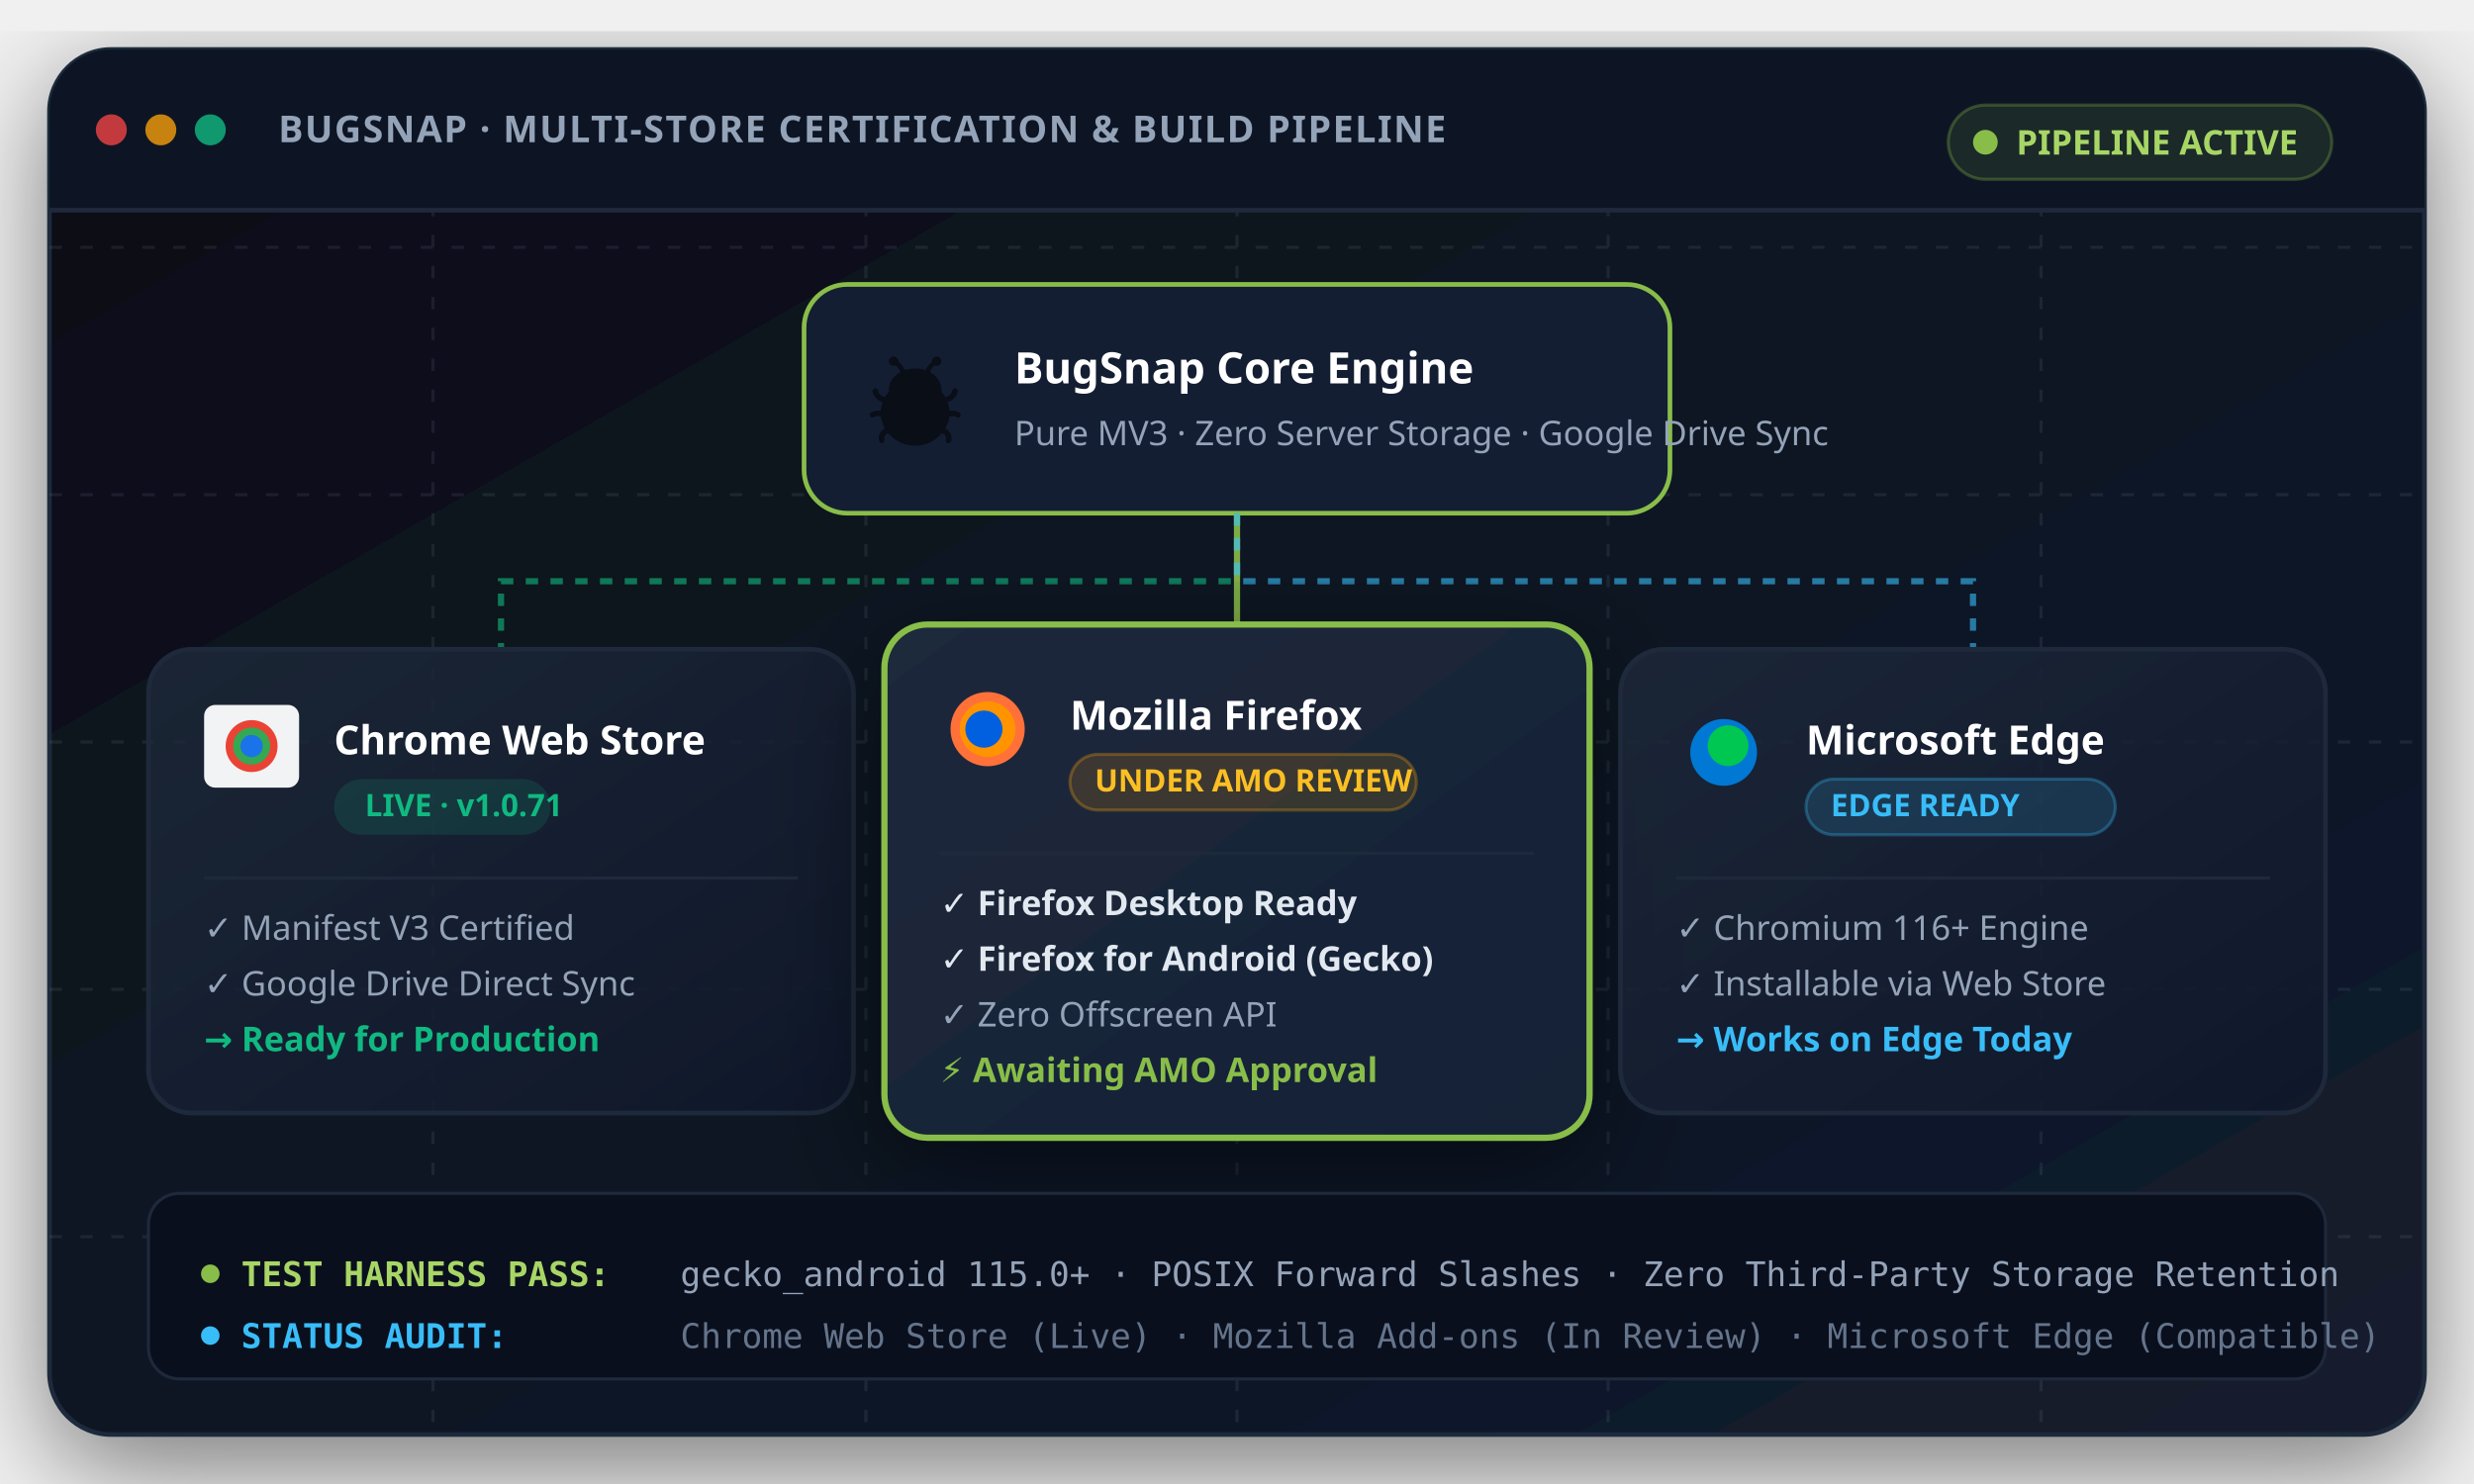
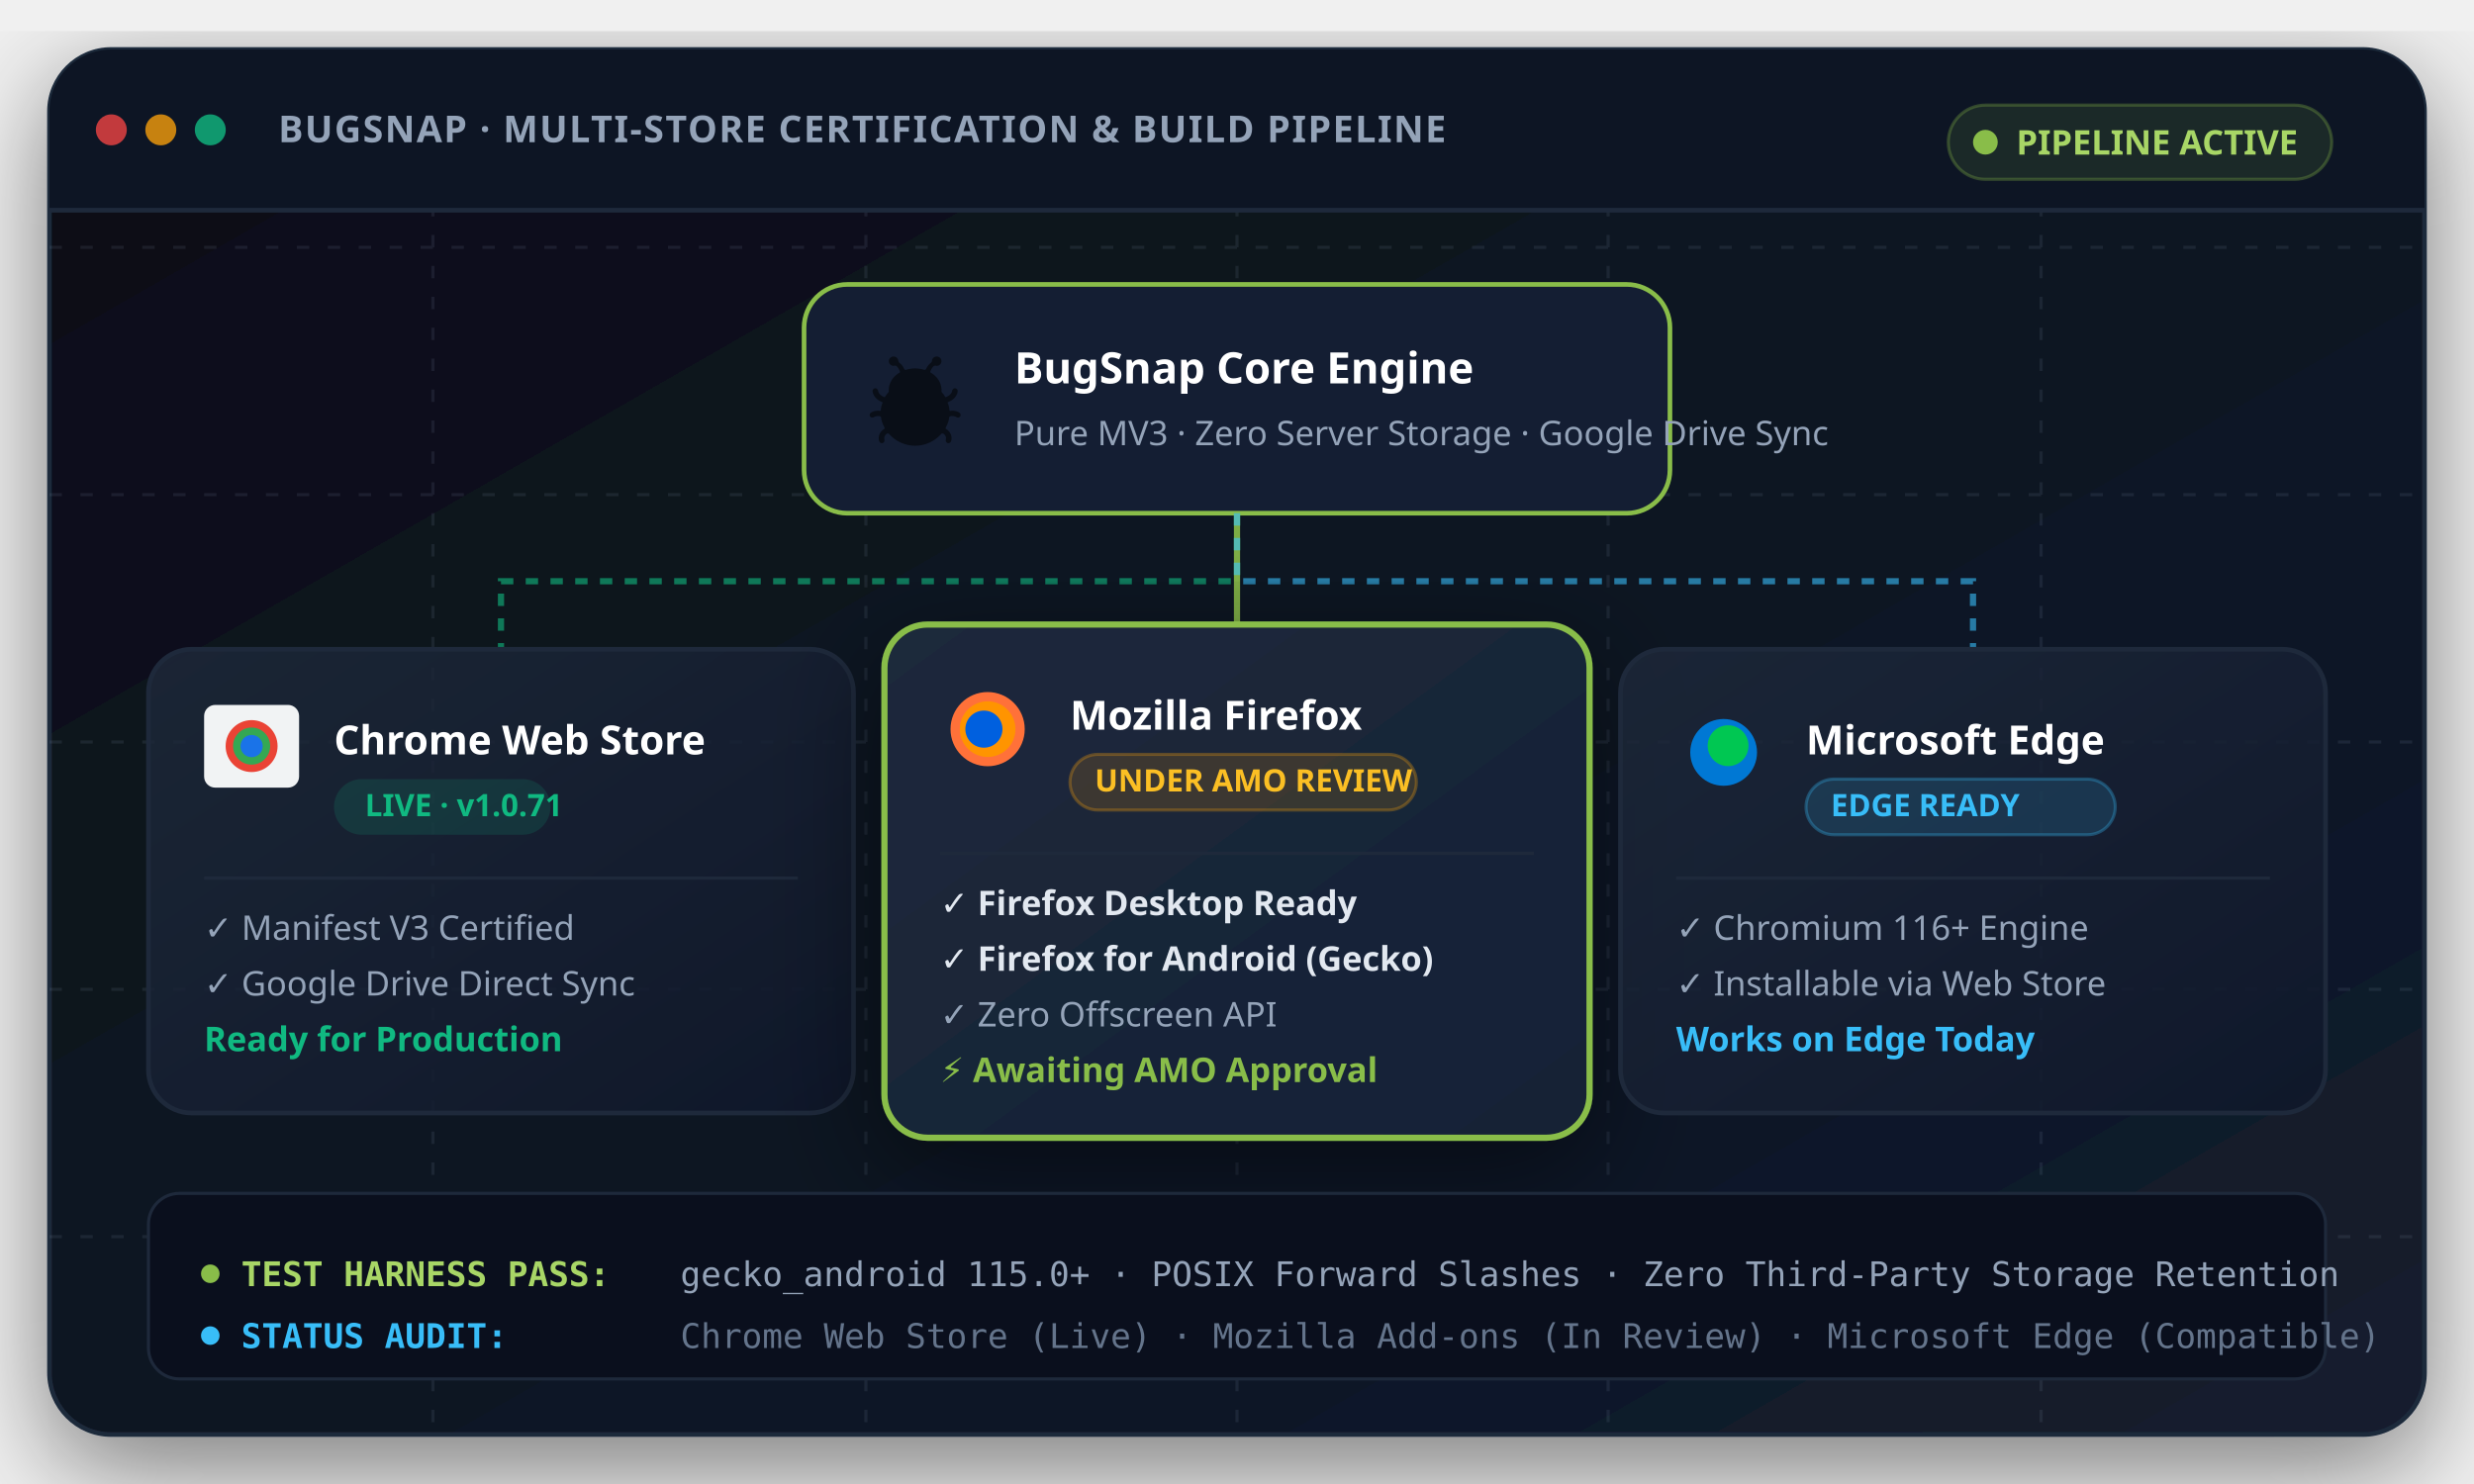
<svg xmlns="http://www.w3.org/2000/svg" viewBox="0 0 800 480" fill="none">
  <defs>
    <linearGradient id="bg" x1="0%" y1="0%" x2="100%" y2="100%">
      <stop offset="0%" stop-color="#090E17" />
      <stop offset="100%" stop-color="#131C2E" />
    </linearGradient>
    <linearGradient id="card-grad" x1="0%" y1="0%" x2="100%" y2="100%">
      <stop offset="0%" stop-color="#1E293B" stop-opacity="0.8" />
      <stop offset="100%" stop-color="#0F172A" stop-opacity="0.9" />
    </linearGradient>
    <linearGradient id="card-active" x1="0%" y1="0%" x2="100%" y2="100%">
      <stop offset="0%" stop-color="#1E293B" />
      <stop offset="100%" stop-color="#142136" />
    </linearGradient>
    <linearGradient id="brand-grad" x1="0%" y1="0%" x2="100%" y2="100%">
      <stop offset="0%" stop-color="#89BD49" />
      <stop offset="100%" stop-color="#46741A" />
    </linearGradient>
    <filter id="shadow" x="-5%" y="-5%" width="110%" height="110%" filterUnits="userSpaceOnUse">
      <feDropShadow dx="0" dy="10" stdDeviation="18" flood-color="#000000" flood-opacity="0.5" />
    </filter>
  </defs>
  <rect x="16" y="16" width="768" height="448" rx="20" fill="url(#bg)" stroke="#1E293B" stroke-width="1.5" filter="url(#shadow)" />
  <g opacity="0.12">
    <line x1="16" y1="80" x2="784" y2="80" stroke="#94A3B8" stroke-dasharray="4 6" />
    <line x1="16" y1="160" x2="784" y2="160" stroke="#94A3B8" stroke-dasharray="4 6" />
    <line x1="16" y1="240" x2="784" y2="240" stroke="#94A3B8" stroke-dasharray="4 6" />
    <line x1="16" y1="320" x2="784" y2="320" stroke="#94A3B8" stroke-dasharray="4 6" />
    <line x1="16" y1="400" x2="784" y2="400" stroke="#94A3B8" stroke-dasharray="4 6" />
    <line x1="140" y1="16" x2="140" y2="464" stroke="#94A3B8" stroke-dasharray="4 6" />
    <line x1="280" y1="16" x2="280" y2="464" stroke="#94A3B8" stroke-dasharray="4 6" />
    <line x1="400" y1="16" x2="400" y2="464" stroke="#94A3B8" stroke-dasharray="4 6" />
    <line x1="520" y1="16" x2="520" y2="464" stroke="#94A3B8" stroke-dasharray="4 6" />
    <line x1="660" y1="16" x2="660" y2="464" stroke="#94A3B8" stroke-dasharray="4 6" />
  </g>
  <rect x="16" y="16" width="768" height="52" rx="20" fill="#0D1524" />
  <rect x="16" y="48" width="768" height="20" fill="#0D1524" />
  <line x1="16" y1="68" x2="784" y2="68" stroke="#1E293B" stroke-width="1.5" />
  <g transform="translate(36, 32)">
    <circle cx="0" cy="10" r="5" fill="#EF4444" opacity="0.8" />
    <circle cx="16" cy="10" r="5" fill="#F59E0B" opacity="0.8" />
    <circle cx="32" cy="10" r="5" fill="#10B981" opacity="0.8" />
    <text x="54" y="14" fill="#94A3B8" font-family="system-ui, sans-serif" font-size="12" font-weight="600" letter-spacing="0.5">BUGSNAP · MULTI-STORE CERTIFICATION &amp; BUILD PIPELINE</text>
  </g>
  <g transform="translate(630, 34)">
    <rect x="0" y="0" width="124" height="24" rx="12" fill="rgba(137, 189, 73, 0.12)" stroke="rgba(137, 189, 73, 0.3)" stroke-width="1" />
    <circle cx="12" cy="12" r="4" fill="#89BD49" />
    <text x="22" y="16" fill="#A8D666" font-family="system-ui, sans-serif" font-size="11" font-weight="700">PIPELINE ACTIVE</text>
  </g>
  <g transform="translate(260, 92)">
    <rect x="0" y="0" width="280" height="74" rx="14" fill="#141E33" stroke="#89BD49" stroke-width="1.5" />
    <g transform="translate(16, 17) scale(0.032)">
      <circle cx="622.5" cy="778.5" r="271" fill="#89BD49" />
      <circle cx="622.5" cy="778.5" r="186.35" fill="none" stroke="#FFFFFF" stroke-width="60.1" />
      <circle cx="622.5" cy="778.5" r="93.5" fill="#89BD49" />
      <circle cx="504.0" cy="439.0" r="29.5" fill="#FFFFFF" />
      <circle cx="741.0" cy="439.0" r="29.5" fill="#FFFFFF" />
      <path d="M622.5,317.0 C616.4,318.5 597.4,319.0 603.7,318.6 C600.6,318.8 591.3,319.6 594.4,319.4 C589.7,319.8 575.7,321.6 580.4,320.9 C575.7,321.6 561.8,323.8 566.4,323.0 C563.4,323.5 554.1,325.4 557.2,324.7 C552.6,325.7 539.0,329.1 543.5,327.9 C540.5,328.7 531.6,331.6 534.6,330.8 C531.6,331.6 522.3,332.9 525.5,332.9 C520.8,333.0 510.7,322.9 513.3,326.8 C513.3,326.8 511.4,322.5 511.4,322.5 C510.1,319.6 505.9,311.2 507.3,314.0 C505.2,309.8 498.0,297.8 500.4,301.7 C497.1,296.4 485.8,281.5 489.6,286.4 C487.7,284.0 481.5,277.0 483.6,279.3 C480.4,275.8 470.1,266.2 473.5,269.4 C470.1,266.2 459.2,257.4 462.8,260.3 C460.5,258.5 455.2,251.5 456.7,254.1 C454.6,250.6 451.8,238.8 452.1,242.9 C451.9,239.9 450.9,230.9 451.5,233.9 C450.9,230.8 447.5,222.1 448.7,225.0 C446.9,220.7 438.3,209.8 441.3,213.3 C439.3,211.0 432.3,205.0 434.7,206.9 C432.3,205.0 424.1,200.7 426.8,202.1 C421.3,199.3 402.9,196.5 409.0,197.2 C404.4,196.7 390.6,198.7 395.2,197.8 C392.1,198.4 383.4,201.6 386.3,200.5 C380.5,202.8 366.4,215.0 370.7,210.6 C368.6,212.8 362.9,220.2 364.7,217.7 C362.0,221.5 357.0,234.6 358.4,230.1 C357.0,234.6 356.5,248.6 356.5,243.9 C356.5,247.0 357.8,256.3 357.3,253.2 C358.0,257.8 364.0,270.4 361.6,266.4 C363.2,269.1 368.9,276.4 367.0,274.0 C368.9,276.4 375.9,282.6 373.5,280.6 C377.1,283.6 389.6,289.9 385.3,288.1 C388.2,289.3 397.3,291.3 394.3,290.7 C397.3,291.3 406.6,291.9 403.5,291.9 C408.2,291.9 421.7,288.4 417.3,289.7 C422.8,288.0 437.3,296.1 433.1,292.1 C436.6,295.3 445.7,306.1 442.7,302.5 C444.7,304.9 450.3,312.4 448.5,309.9 C450.3,312.4 455.5,320.2 453.8,317.6 C457.2,322.9 465.6,339.7 462.8,334.1 C464.9,338.3 470.4,351.2 468.7,346.8 C469.7,349.5 468.8,357.8 469.8,355.2 C467.7,360.8 450.6,368.9 455.6,365.6 C453.0,367.3 445.3,372.7 447.8,370.9 C444.0,373.6 432.8,382.2 436.5,379.3 C431.6,383.2 417.6,395.7 422.2,391.5 C417.6,395.7 404.7,409.4 409.0,404.8 C406.8,407.1 400.7,414.2 402.7,411.8 C399.7,415.4 391.3,426.7 394.1,422.9 C392.2,425.5 387.0,433.3 388.7,430.7 C387.0,433.3 382.1,441.3 383.7,438.6 C380.5,444.0 372.1,460.8 374.9,455.2 C372.8,459.4 367.4,472.4 369.1,468.0 C368.0,470.9 364.9,479.8 365.9,476.8 C364.4,481.3 360.6,494.9 361.8,490.3 C360.2,496.4 356.8,514.8 357.8,508.7 C356.8,514.8 356.0,533.6 356.0,527.3 C356.0,530.5 356.0,539.9 356.0,536.7 C356.0,541.4 356.0,555.5 356.0,550.8 C356.0,553.9 351.1,561.4 353.1,559.1 C350.1,562.6 340.5,573.0 343.6,569.4 C339.5,574.2 328.4,589.4 332.1,584.3 C328.5,589.4 318.9,605.6 322.1,600.2 C320.5,602.8 313.9,608.8 316.7,607.6 C311.0,610.0 293.5,599.5 299.1,602.2 C296.2,600.9 287.9,596.5 290.7,598.0 C287.9,596.5 280.1,591.3 282.7,593.1 C278.8,590.4 268.4,581.0 271.7,584.2 C268.4,581.0 258.8,570.6 261.9,574.2 C259.9,571.8 254.9,563.8 256.5,566.5 C254.1,562.5 248.9,549.4 250.4,553.8 C249.4,550.9 248.1,541.6 248.5,544.7 C248.1,541.6 245.3,532.7 246.5,535.6 C244.1,529.9 229.0,518.6 234.4,521.7 C231.7,520.2 222.5,518.1 225.6,518.5 C221.0,517.9 207.2,520.7 211.7,519.4 C205.7,521.2 193.5,535.6 197.0,530.5 C195.2,533.1 192.3,542.0 193.0,539.0 C191.9,543.4 193.1,557.3 192.4,552.7 C193.1,557.3 197.3,570.8 195.9,566.3 C196.8,569.3 200.1,578.1 198.9,575.2 C200.7,579.6 207.1,592.1 205.0,588.0 C206.4,590.7 211.3,598.7 209.7,596.1 C211.3,598.7 216.7,606.4 214.9,603.9 C218.6,608.9 231.6,622.5 227.1,618.1 C229.4,620.3 236.2,626.7 233.9,624.6 C237.4,627.8 248.5,636.4 244.7,633.6 C248.5,636.4 260.4,643.9 256.4,641.5 C259.1,643.1 267.4,647.5 264.6,646.1 C268.8,648.2 281.5,654.2 277.3,652.3 C282.9,654.8 296.8,665.0 294.2,659.4 C296.2,663.6 288.6,676.9 290.4,672.6 C289.2,675.5 286.0,684.3 287.0,681.3 C286.0,684.3 283.5,693.4 284.3,690.3 C283.1,694.9 279.9,708.6 280.9,704.0 C279.9,708.6 277.3,722.4 278.1,717.8 C277.6,720.9 276.4,730.2 276.8,727.1 C276.2,731.8 275.3,745.8 276.0,741.2 C275.6,743.9 268.5,747.6 271.3,747.2 C266.6,747.9 252.7,745.0 257.3,745.6 C254.2,745.2 244.8,745.0 248.0,745.0 C244.8,745.0 235.5,745.4 238.6,745.2 C233.9,745.5 219.9,747.5 224.6,746.8 C219.9,747.5 206.2,750.7 210.8,749.6 C207.7,750.3 198.8,753.2 201.8,752.2 C195.8,754.2 178.9,762.3 184.5,759.5 C181.7,760.9 173.7,765.9 176.3,764.1 C172.4,766.7 163.7,777.7 166.2,773.7 C163.7,777.7 162.4,791.7 162.5,787.0 C162.4,790.1 164.2,799.2 163.3,796.3 C165.1,802.2 179.7,814.2 174.5,810.8 C177.1,812.5 186.1,815.1 183.1,814.5 C187.6,815.5 201.5,813.1 197.0,814.2 C203.1,812.7 219.2,802.9 213.6,805.7 C217.8,803.6 231.5,800.2 226.9,801.2 C230.0,800.5 239.2,799.2 236.1,799.5 C242.4,798.8 261.1,799.3 254.9,799.0 C258.0,799.2 267.3,800.8 264.2,800.2 C268.6,801.1 278.7,808.8 276.4,805.0 C279.5,810.3 280.4,829.3 279.2,823.2 C279.8,826.3 281.9,835.5 281.2,832.4 C282.2,837.0 285.7,850.6 284.5,846.1 C286.1,852.1 292.2,869.9 290.2,864.0 C292.2,869.9 299.3,887.3 296.9,881.5 C298.1,884.4 301.9,893.0 300.6,890.2 C303.2,895.9 312.1,912.4 309.0,907.0 C310.5,909.7 315.1,917.9 313.5,915.2 C315.5,918.6 312.1,929.2 314.5,926.1 C311.7,929.8 299.0,936.2 302.9,933.6 C300.3,935.3 293.1,941.4 295.5,939.3 C293.1,941.4 286.2,947.8 288.5,945.6 C283.9,949.9 272.2,964.5 275.9,959.5 C272.2,964.5 263.0,980.9 265.9,975.4 C264.5,978.1 260.7,986.7 261.9,983.8 C259.6,989.6 255.2,1007.9 256.5,1001.8 C255.8,1004.8 254.5,1014.1 254.9,1011.0 C254.3,1015.6 254.2,1029.7 254.1,1025.0 C254.3,1031.3 257.4,1049.8 256.2,1043.6 C257.4,1049.7 266.5,1065.8 263.0,1060.7 C264.8,1063.2 271.4,1069.6 269.0,1067.7 C272.5,1070.5 285.9,1073.9 281.4,1073.0 C284.4,1073.6 293.5,1072.7 290.5,1073.2 C293.4,1072.7 301.6,1068.9 299.0,1070.3 C303.0,1068.2 311.4,1057.4 308.9,1061.2 C311.4,1057.4 313.4,1043.9 313.1,1048.5 C313.3,1045.5 311.9,1036.5 312.3,1039.5 C311.7,1034.8 310.0,1021.0 310.4,1025.6 C310.1,1022.6 311.2,1013.3 310.7,1016.4 C311.2,1013.3 313.6,1004.4 312.7,1007.3 C314.6,1001.4 325.2,986.1 321.5,991.1 C323.4,988.6 330.1,982.2 327.8,984.2 C331.3,981.2 342.9,973.4 338.9,975.8 C342.3,973.8 354.1,975.6 350.3,974.8 C352.8,975.4 359.4,979.6 357.4,977.9 C359.7,979.9 365.7,987.2 363.6,984.9 C366.7,988.4 376.8,998.3 373.4,994.9 C377.9,999.4 391.6,1012.2 387.0,1007.9 C391.6,1012.2 406.0,1024.2 401.2,1020.2 C403.6,1022.2 411.1,1027.9 408.6,1026.0 C413.6,1029.8 429.0,1040.6 423.8,1037.0 C426.4,1038.8 434.3,1043.8 431.7,1042.1 C435.6,1044.7 447.7,1052.0 443.6,1049.6 C449.0,1052.8 465.6,1061.6 460.1,1058.6 C462.9,1060.1 471.2,1064.4 468.4,1063.0 C472.6,1065.1 485.4,1070.9 481.2,1069.0 C485.4,1070.9 498.5,1076.1 494.2,1074.4 C497.1,1075.5 505.9,1078.8 502.9,1077.7 C507.3,1079.3 520.7,1083.7 516.3,1082.3 C519.2,1083.2 528.2,1085.9 525.2,1085.0 C528.2,1085.9 537.3,1088.4 534.3,1087.6 C540.3,1089.2 558.7,1093.1 552.6,1091.8 C558.7,1093.1 577.2,1096.1 571.1,1095.1 C574.1,1095.6 583.5,1096.8 580.4,1096.4 C586.6,1097.2 605.3,1098.5 599.0,1098.1 C602.2,1098.3 611.5,1098.7 608.4,1098.6 C613.1,1098.7 627.2,1099.1 622.5,1099.0 C617.8,1099.1 631.9,1098.7 636.6,1098.6 C633.5,1098.7 642.8,1098.3 646.0,1098.1 C639.7,1098.5 658.4,1097.2 664.6,1096.4 C661.5,1096.8 670.9,1095.6 673.9,1095.1 C667.8,1096.1 686.3,1093.1 692.4,1091.8 C686.3,1093.1 704.7,1089.2 710.7,1087.6 C707.7,1088.4 716.8,1085.9 719.8,1085.0 C716.8,1085.9 725.8,1083.2 728.7,1082.3 C724.3,1083.7 737.7,1079.3 742.1,1077.7 C739.1,1078.8 747.9,1075.5 750.8,1074.4 C746.5,1076.1 759.6,1070.9 763.8,1069.0 C759.6,1070.9 772.4,1065.1 776.6,1063.0 C773.8,1064.4 782.1,1060.1 784.9,1058.6 C779.4,1061.6 796.0,1052.8 801.4,1049.6 C797.3,1052.0 809.4,1044.7 813.3,1042.1 C810.7,1043.8 818.6,1038.8 821.2,1037.0 C816.0,1040.6 831.4,1029.8 836.4,1026.0 C833.9,1027.9 841.4,1022.2 843.8,1020.2 C839.0,1024.2 853.4,1012.2 858.0,1007.9 C853.4,1012.2 867.1,999.4 871.6,994.9 C868.2,998.3 878.3,988.4 881.4,984.9 C879.3,987.2 885.3,979.9 887.6,977.9 C885.6,979.6 892.2,975.4 894.7,974.8 C890.9,975.6 902.7,973.8 906.1,975.8 C902.1,973.4 913.7,981.2 917.2,984.2 C914.9,982.2 921.6,988.6 923.5,991.1 C919.8,986.1 930.4,1001.4 932.3,1007.3 C931.4,1004.4 933.8,1013.3 934.3,1016.4 C933.8,1013.3 934.9,1022.6 934.6,1025.6 C935.0,1021.0 933.3,1034.8 932.7,1039.5 C933.1,1036.5 931.7,1045.5 931.9,1048.5 C931.6,1043.9 933.6,1057.4 936.1,1061.2 C933.6,1057.4 942.0,1068.2 946.0,1070.3 C943.4,1068.9 951.6,1072.7 954.5,1073.2 C951.5,1072.7 960.6,1073.6 963.6,1073.0 C959.1,1073.9 972.5,1070.5 976.0,1067.7 C973.6,1069.6 980.2,1063.2 982.0,1060.7 C978.5,1065.8 987.6,1049.7 988.8,1043.6 C987.6,1049.8 990.7,1031.3 990.9,1025.0 C990.8,1029.7 990.7,1015.6 990.1,1011.0 C990.5,1014.1 989.2,1004.8 988.5,1001.8 C989.8,1007.9 985.4,989.6 983.1,983.8 C984.3,986.7 980.5,978.1 979.1,975.4 C982.0,980.9 972.8,964.5 969.1,959.5 C972.8,964.5 961.1,949.9 956.5,945.6 C958.8,947.8 951.9,941.4 949.5,939.3 C951.9,941.4 944.7,935.3 942.1,933.6 C946.0,936.2 933.3,929.8 930.5,926.1 C932.9,929.2 929.5,918.6 931.5,915.2 C929.9,917.9 934.5,909.7 936.0,907.0 C932.9,912.4 941.8,895.9 944.4,890.2 C943.1,893.0 946.9,884.4 948.1,881.5 C945.7,887.3 952.8,869.9 954.8,864.0 C952.8,869.9 958.9,852.1 960.5,846.1 C959.3,850.6 962.8,837.0 963.8,832.4 C963.1,835.5 965.2,826.3 965.8,823.2 C964.6,829.3 965.5,810.3 968.6,805.0 C966.3,808.8 976.4,801.1 980.8,800.2 C977.7,800.8 987.0,799.2 990.1,799.0 C983.9,799.3 1002.6,798.8 1008.9,799.5 C1005.8,799.2 1015.0,800.5 1018.1,801.2 C1013.5,800.2 1027.2,803.6 1031.4,805.7 C1025.8,802.9 1041.9,812.7 1048.0,814.2 C1043.5,813.1 1057.4,815.5 1061.9,814.5 C1058.9,815.1 1067.9,812.5 1070.5,810.8 C1065.3,814.2 1079.9,802.2 1081.7,796.3 C1080.8,799.2 1082.6,790.1 1082.5,787.0 C1082.6,791.7 1081.3,777.7 1078.8,773.7 C1081.3,777.7 1072.6,766.7 1068.7,764.1 C1071.3,765.9 1063.3,760.9 1060.5,759.5 C1066.1,762.3 1049.2,754.2 1043.2,752.2 C1046.2,753.2 1037.3,750.3 1034.2,749.6 C1038.8,750.7 1025.1,747.5 1020.4,746.8 C1025.1,747.5 1011.1,745.5 1006.4,745.2 C1009.5,745.4 1000.2,745.0 997.0,745.0 C1000.2,745.0 990.8,745.2 987.7,745.6 C992.3,745.0 978.4,747.9 973.7,747.2 C976.5,747.6 969.4,743.9 969.0,741.2 C969.7,745.8 968.8,731.8 968.2,727.1 C968.6,730.2 967.4,720.9 966.9,717.8 C967.7,722.4 965.1,708.6 964.1,704.0 C965.1,708.6 961.9,694.9 960.7,690.3 C961.5,693.4 959.0,684.3 958.0,681.3 C959.0,684.3 955.8,675.5 954.6,672.6 C956.4,676.9 948.8,663.6 950.8,659.4 C948.2,665.0 962.1,654.8 967.7,652.3 C963.5,654.2 976.2,648.2 980.4,646.1 C977.6,647.5 985.9,643.1 988.6,641.5 C984.6,643.9 996.5,636.4 1000.3,633.6 C996.5,636.4 1007.6,627.8 1011.1,624.6 C1008.8,626.7 1015.6,620.3 1017.9,618.1 C1013.4,622.5 1026.4,608.9 1030.1,603.9 C1028.3,606.4 1033.7,598.7 1035.3,596.1 C1033.7,598.7 1038.6,590.7 1040.0,588.0 C1037.9,592.1 1044.3,579.6 1046.1,575.2 C1044.9,578.1 1048.2,569.3 1049.1,566.3 C1047.7,570.8 1051.9,557.3 1052.6,552.7 C1051.9,557.3 1053.1,543.4 1052.0,539.0 C1052.7,542.0 1049.8,533.1 1048.0,530.5 C1051.5,535.6 1039.3,521.2 1033.3,519.4 C1037.8,520.7 1024.0,517.9 1019.4,518.5 C1022.5,518.1 1013.3,520.2 1010.6,521.7 C1016.0,518.6 1000.9,529.9 998.5,535.6 C999.7,532.7 996.9,541.6 996.5,544.7 C996.9,541.6 995.6,550.9 994.6,553.8 C996.1,549.4 990.9,562.5 988.5,566.5 C990.1,563.8 985.1,571.8 983.1,574.2 C986.2,570.6 976.6,581.0 973.3,584.2 C976.6,581.0 966.2,590.4 962.3,593.1 C964.9,591.3 957.1,596.5 954.3,598.0 C957.1,596.5 948.8,600.9 945.9,602.2 C951.5,599.5 934.0,610.0 928.3,607.6 C931.1,608.8 924.5,602.8 922.9,600.2 C926.1,605.6 916.5,589.4 912.9,584.3 C916.6,589.4 905.5,574.2 901.4,569.4 C904.5,573.0 894.9,562.6 891.9,559.1 C893.9,561.4 889.0,553.9 889.0,550.8 C889.0,555.5 889.0,541.4 889.0,536.7 C889.0,539.9 889.0,530.5 889.0,527.3 C889.0,533.6 888.2,514.8 887.2,508.7 C888.2,514.8 884.8,496.4 883.2,490.3 C884.4,494.9 880.6,481.3 879.1,476.8 C880.1,479.8 877.0,470.9 875.9,468.0 C877.6,472.4 872.2,459.4 870.1,455.2 C872.9,460.8 864.5,444.0 861.3,438.6 C862.9,441.3 858.0,433.3 856.3,430.7 C858.0,433.3 852.8,425.5 850.9,422.9 C853.7,426.7 845.3,415.4 842.3,411.8 C844.3,414.2 838.2,407.1 836.0,404.8 C840.3,409.4 827.4,395.7 822.8,391.5 C827.4,395.7 813.4,383.2 808.5,379.3 C812.2,382.2 801.0,373.6 797.2,370.9 C799.7,372.7 792.0,367.3 789.4,365.6 C794.4,368.9 777.3,360.8 775.2,355.2 C776.2,357.8 775.3,349.5 776.3,346.8 C774.6,351.2 780.1,338.3 782.2,334.1 C779.4,339.7 787.8,322.9 791.2,317.6 C789.5,320.2 794.7,312.4 796.5,309.9 C794.7,312.4 800.3,304.9 802.3,302.5 C799.3,306.1 808.4,295.3 811.9,292.1 C807.7,296.1 822.2,288.0 827.7,289.7 C823.3,288.4 836.8,291.9 841.5,291.9 C838.4,291.9 847.7,291.3 850.7,290.7 C847.7,291.3 856.8,289.3 859.7,288.1 C855.4,289.9 867.9,283.6 871.5,280.6 C869.1,282.6 876.1,276.4 878.0,274.0 C876.1,276.4 881.8,269.1 883.4,266.4 C881.0,270.4 887.0,257.8 887.7,253.2 C887.2,256.3 888.5,247.0 888.5,243.9 C888.5,248.6 888.0,234.6 886.6,230.1 C888.0,234.6 883.0,221.5 880.3,217.7 C882.1,220.2 876.4,212.8 874.3,210.6 C878.6,215.0 864.5,202.8 858.7,200.5 C861.6,201.6 852.9,198.4 849.8,197.8 C854.4,198.7 840.6,196.7 836.0,197.2 C842.1,196.5 823.7,199.3 818.2,202.1 C820.9,200.7 812.7,205.0 810.3,206.9 C812.7,205.0 805.7,211.0 803.7,213.3 C806.7,209.8 798.1,220.7 796.3,225.0 C797.5,222.1 794.1,230.8 793.5,233.9 C794.1,230.9 793.1,239.9 792.9,242.9 C793.2,238.8 790.4,250.6 788.3,254.1 C789.8,251.5 784.5,258.5 782.2,260.3 C785.8,257.4 774.9,266.2 771.5,269.4 C774.9,266.2 764.6,275.8 761.4,279.3 C763.5,277.0 757.3,284.0 755.4,286.4 C759.2,281.5 747.9,296.4 744.6,301.7 C747.0,297.8 739.8,309.8 737.7,314.0 C739.1,311.2 734.9,319.6 733.6,322.5 C733.6,322.5 731.7,326.8 731.7,326.8 C734.3,322.9 724.2,333.0 719.5,332.9 C722.7,332.9 713.4,331.6 710.4,330.8 C713.4,331.6 704.5,328.7 701.5,327.9 C706.0,329.1 692.4,325.7 687.8,324.7 C690.9,325.4 681.6,323.5 678.6,323.0 C683.2,323.8 669.3,321.6 664.6,320.9 C669.3,321.6 655.3,319.8 650.6,319.4 C653.7,319.6 644.4,318.8 641.3,318.6 C647.6,319.0 628.6,318.5 622.5,317.0 Z" fill="#090E17" />
    </g>
    <text x="68" y="32" fill="#FFFFFF" font-family="system-ui, sans-serif" font-size="14" font-weight="700">BugSnap Core Engine</text>
    <text x="68" y="52" fill="#94A3B8" font-family="system-ui, sans-serif" font-size="11">Pure MV3 · Zero Server Storage · Google Drive Sync</text>
  </g>
  <path d="M400,166 L400,188 L162,188 L162,210" stroke="#10B981" stroke-width="2" stroke-dasharray="4 4" opacity="0.6" fill="none" />
  <path d="M400,166 L400,210" stroke="#89BD49" stroke-width="2" opacity="0.9" fill="none" />
  <path d="M400,166 L400,188 L638,188 L638,210" stroke="#38BDF8" stroke-width="2" stroke-dasharray="4 4" opacity="0.6" fill="none" />
  <g transform="translate(48, 210)">
    <rect x="0" y="0" width="228" height="150" rx="14" fill="url(#card-grad)" stroke="#1E293B" stroke-width="1.5" />
    <g transform="translate(18, 18) scale(0.12)">
      <rect x="0" y="0" width="256" height="223" rx="30" fill="#F1F3F4" />
      <circle cx="128" cy="111" r="70" fill="#EA4335" />
      <circle cx="128" cy="111" r="50" fill="#34A853" />
      <circle cx="128" cy="111" r="30" fill="#1A73E8" />
    </g>
    <text x="60" y="34" fill="#FFFFFF" font-family="system-ui, sans-serif" font-size="13" font-weight="700">Chrome Web Store</text>
    <rect x="60" y="42" width="70" height="18" rx="9" fill="rgba(16, 185, 129, 0.15)" />
    <text x="70" y="54" fill="#10B981" font-family="system-ui, sans-serif" font-size="10" font-weight="700">LIVE · v1.0.71</text>
    <line x1="18" y1="74" x2="210" y2="74" stroke="#1E293B" />
    <text x="18" y="94" fill="#94A3B8" font-family="system-ui, sans-serif" font-size="11">✓ Manifest V3 Certified</text>
    <text x="18" y="112" fill="#94A3B8" font-family="system-ui, sans-serif" font-size="11">✓ Google Drive Direct Sync</text>
-     <text x="18" y="130" fill="#10B981" font-family="system-ui, sans-serif" font-size="11" font-weight="600">→ Ready for Production</text>
+     <text x="18" y="130" fill="#10B981" font-family="system-ui, sans-serif" font-size="11" font-weight="600"> Ready for Production</text>
  </g>
  <g transform="translate(286, 202)">
    <rect x="0" y="0" width="228" height="166" rx="14" fill="url(#card-active)" stroke="#89BD49" stroke-width="2" filter="url(#shadow)" />
    <g transform="translate(18, 18) scale(0.12)">
      <circle cx="128" cy="132" r="100" fill="#FF7139" />
      <circle cx="128" cy="132" r="75" fill="#FF9400" />
      <circle cx="118" cy="132" r="50" fill="#0060DF" />
    </g>
    <text x="60" y="34" fill="#FFFFFF" font-family="system-ui, sans-serif" font-size="13" font-weight="700">Mozilla Firefox</text>
    <rect x="60" y="42" width="112" height="18" rx="9" fill="rgba(245, 158, 11, 0.15)" stroke="rgba(245, 158, 11, 0.3)" stroke-width="1" />
    <text x="68" y="54" fill="#FBBF24" font-family="system-ui, sans-serif" font-size="10" font-weight="700">UNDER AMO REVIEW</text>
    <line x1="18" y1="74" x2="210" y2="74" stroke="#1E293B" />
    <text x="18" y="94" fill="#E2E8F0" font-family="system-ui, sans-serif" font-size="11" font-weight="600">✓ Firefox Desktop Ready</text>
    <text x="18" y="112" fill="#E2E8F0" font-family="system-ui, sans-serif" font-size="11" font-weight="600">✓ Firefox for Android (Gecko)</text>
    <text x="18" y="130" fill="#94A3B8" font-family="system-ui, sans-serif" font-size="11">✓ Zero Offscreen API</text>
    <text x="18" y="148" fill="#89BD49" font-family="system-ui, sans-serif" font-size="11" font-weight="700">⚡ Awaiting AMO Approval</text>
  </g>
  <g transform="translate(524, 210)">
    <rect x="0" y="0" width="228" height="150" rx="14" fill="url(#card-grad)" stroke="#1E293B" stroke-width="1.5" />
    <g transform="translate(18, 18) scale(0.12)">
      <circle cx="128" cy="128" r="90" fill="#0078D4" />
      <circle cx="140" cy="110" r="55" fill="#00C752" />
    </g>
    <text x="60" y="34" fill="#FFFFFF" font-family="system-ui, sans-serif" font-size="13" font-weight="700">Microsoft Edge</text>
    <rect x="60" y="42" width="100" height="18" rx="9" fill="rgba(56, 189, 248, 0.15)" stroke="rgba(56, 189, 248, 0.3)" stroke-width="1" />
    <text x="68" y="54" fill="#38BDF8" font-family="system-ui, sans-serif" font-size="10" font-weight="700">EDGE READY</text>
    <line x1="18" y1="74" x2="210" y2="74" stroke="#1E293B" />
    <text x="18" y="94" fill="#94A3B8" font-family="system-ui, sans-serif" font-size="11">✓ Chromium 116+ Engine</text>
    <text x="18" y="112" fill="#94A3B8" font-family="system-ui, sans-serif" font-size="11">✓ Installable via Web Store</text>
-     <text x="18" y="130" fill="#38BDF8" font-family="system-ui, sans-serif" font-size="11" font-weight="600">→ Works on Edge Today</text>
+     <text x="18" y="130" fill="#38BDF8" font-family="system-ui, sans-serif" font-size="11" font-weight="600"> Works on Edge Today</text>
  </g>
  <g transform="translate(48, 386)">
    <rect x="0" y="0" width="704" height="60" rx="10" fill="#0A0F1D" stroke="#1E293B" stroke-width="1" />
    <g transform="translate(16, 22)">
      <circle cx="4" cy="4" r="3" fill="#89BD49" />
      <text x="14" y="8" fill="#A8D666" font-family="monospace" font-size="11" font-weight="600">TEST HARNESS PASS:</text>
      <text x="156" y="8" fill="#94A3B8" font-family="monospace" font-size="11">gecko_android 115.0+ · POSIX Forward Slashes · Zero Third-Party Storage Retention</text>
    </g>
    <g transform="translate(16, 42)">
      <circle cx="4" cy="4" r="3" fill="#38BDF8" />
      <text x="14" y="8" fill="#38BDF8" font-family="monospace" font-size="11" font-weight="600">STATUS AUDIT:</text>
      <text x="156" y="8" fill="#64748B" font-family="monospace" font-size="11">Chrome Web Store (Live) · Mozilla Add-ons (In Review) · Microsoft Edge (Compatible)</text>
    </g>
  </g>
</svg>
